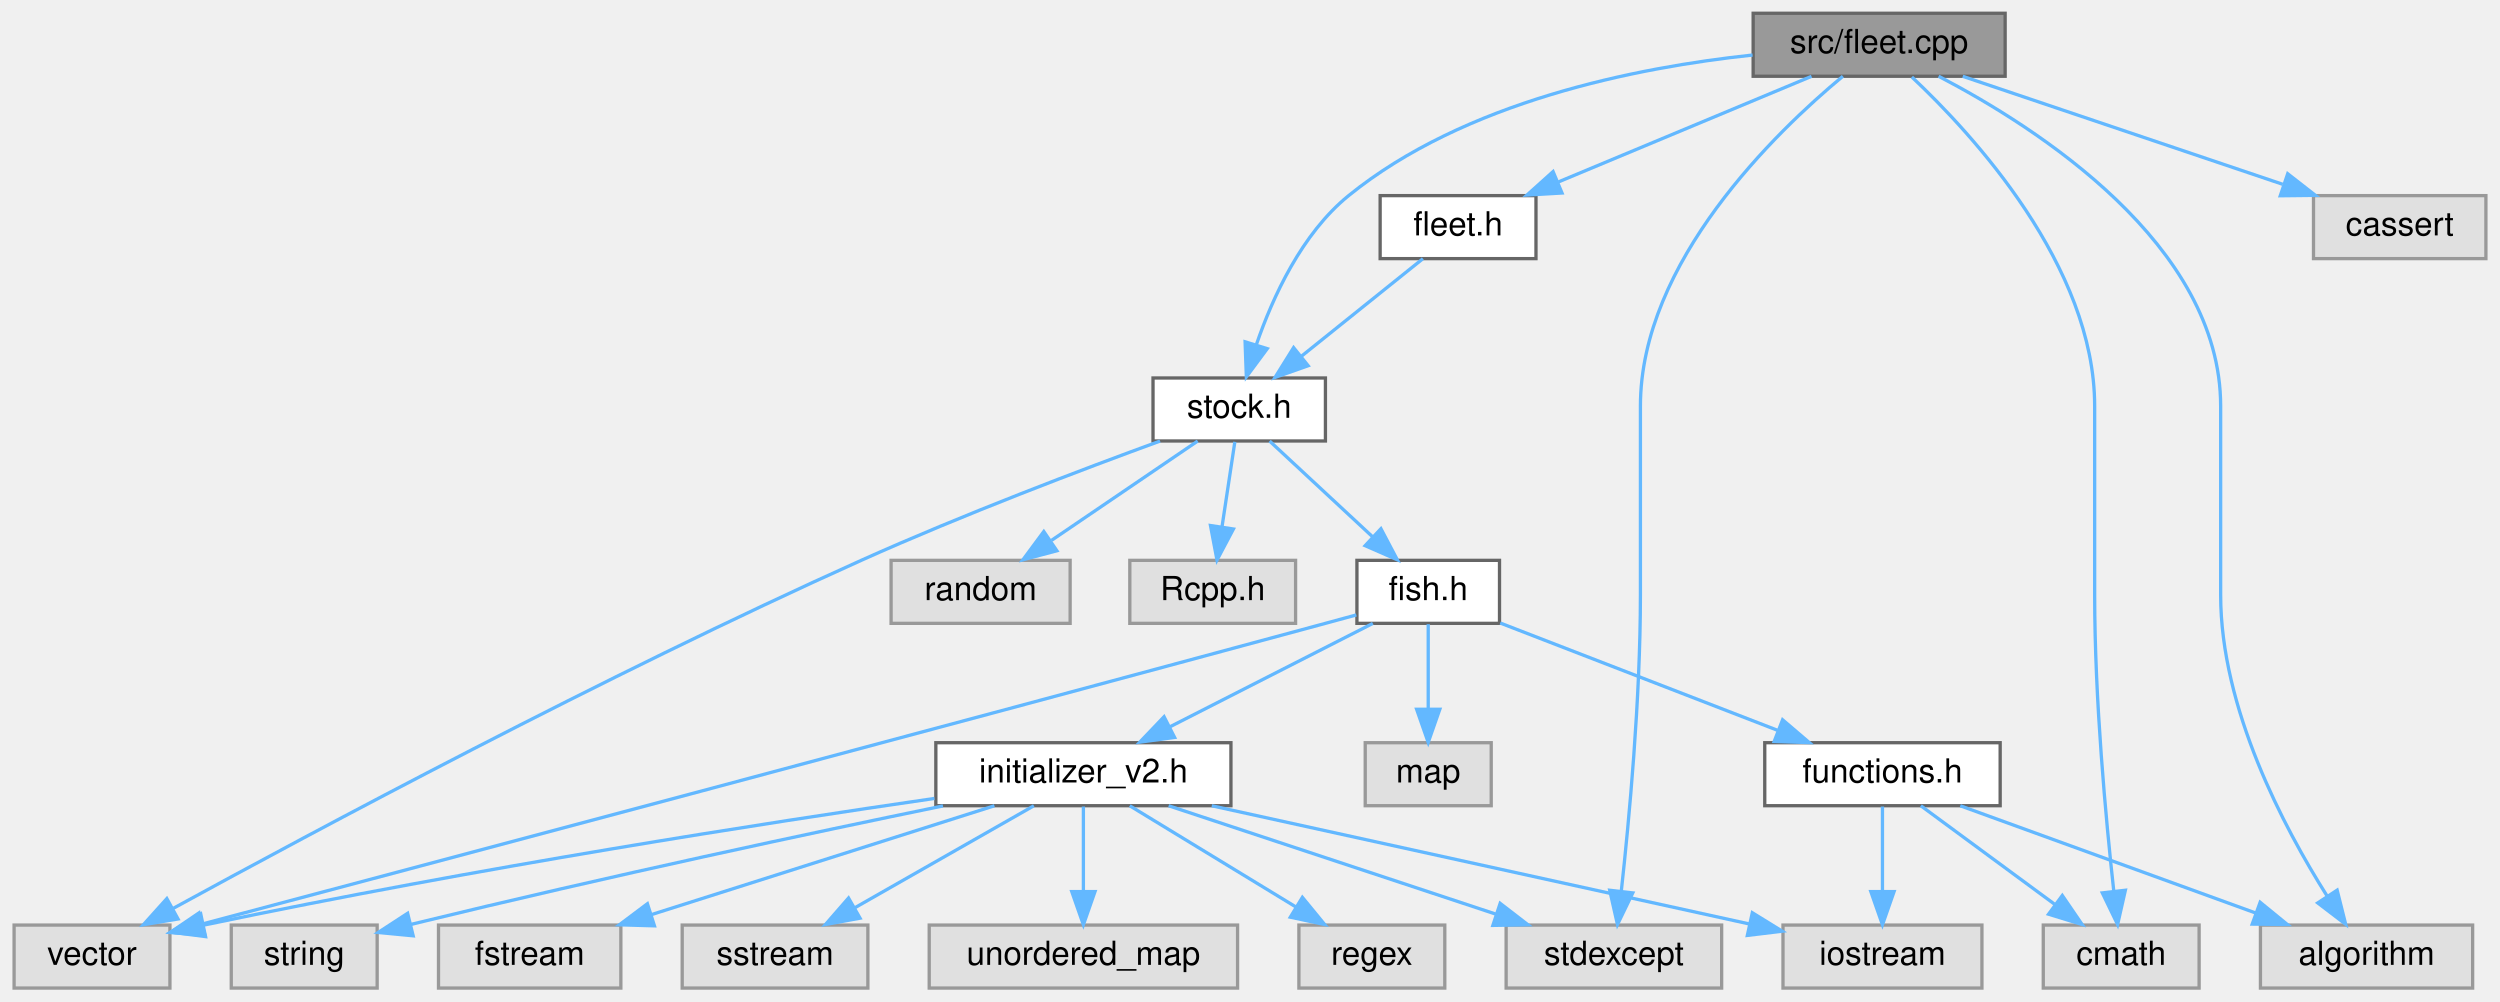
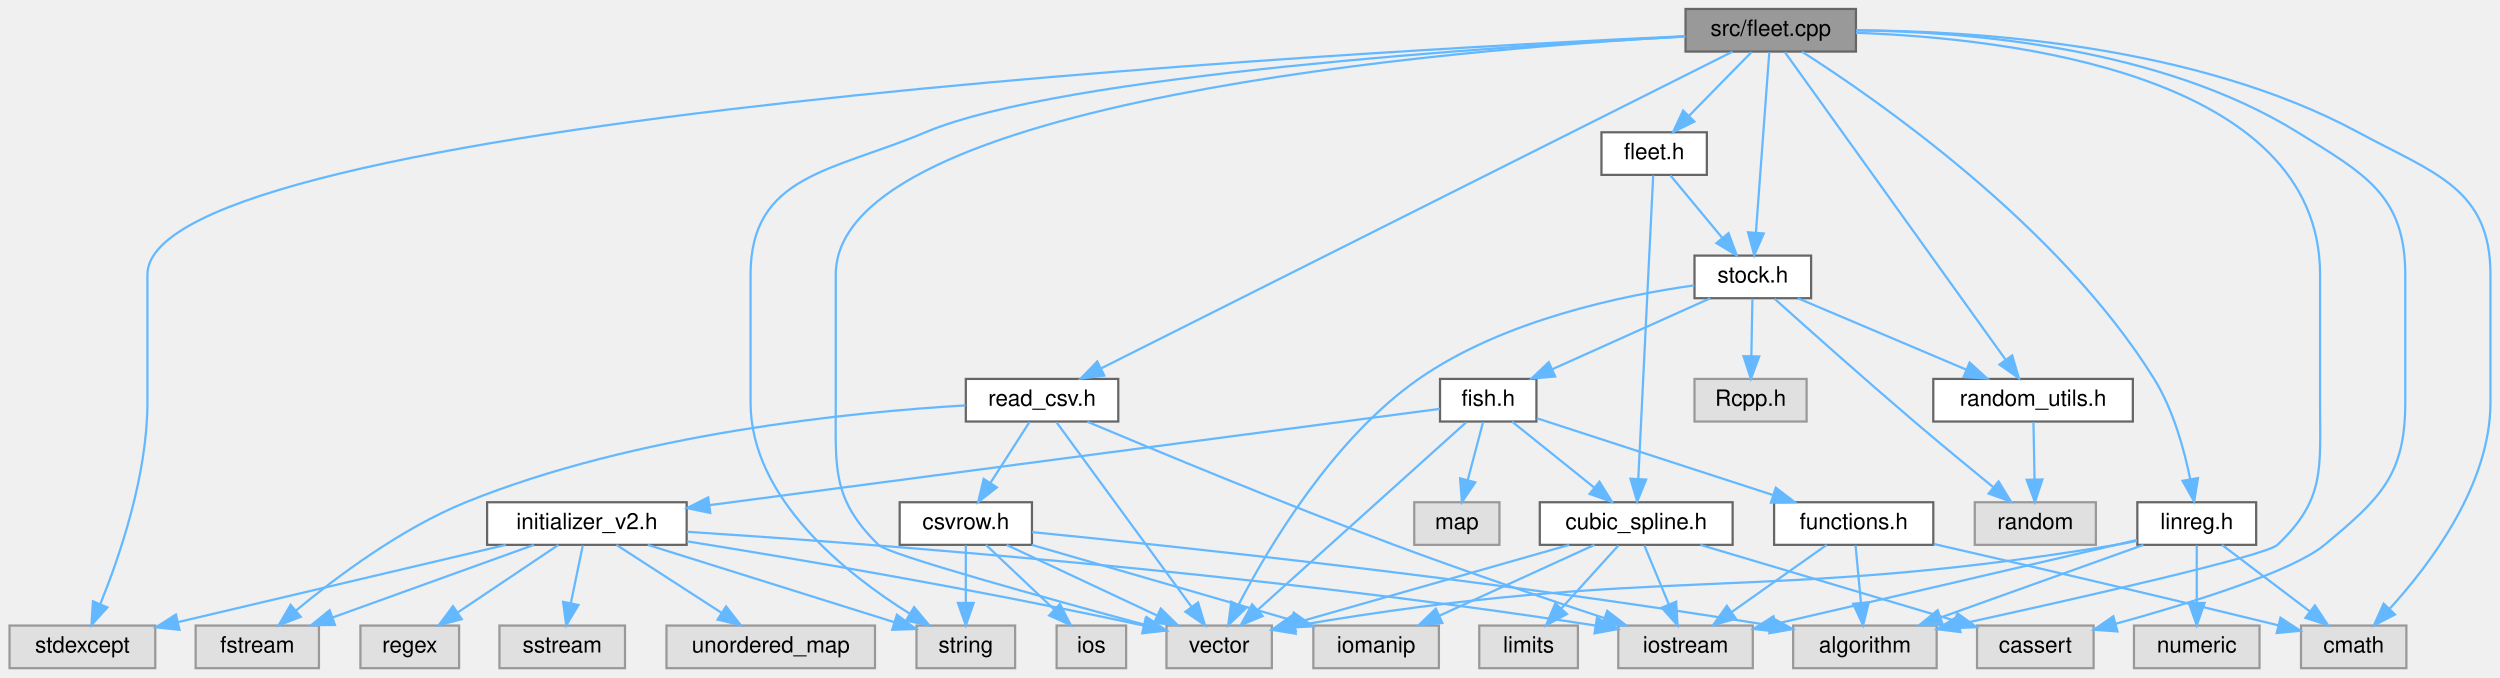
- <svg xmlns="http://www.w3.org/2000/svg" xmlns:xlink="http://www.w3.org/1999/xlink" width="754pt" height="302pt" viewBox="0.00 0.00 753.50 302.00">
+ <svg xmlns="http://www.w3.org/2000/svg" xmlns:xlink="http://www.w3.org/1999/xlink" width="1115pt" height="302pt" viewBox="0.00 0.00 1114.50 302.00">
  <g id="graph0" class="graph" transform="scale(1 1) rotate(0) translate(4 298)">
    <g id="Node000001" class="node">
      <g id="a_Node000001">
        <a xlink:title=" ">
-           <polygon fill="#999999" stroke="#666666" points="600.5,-294 524.5,-294 524.5,-275 600.5,-275 600.5,-294" />
-           <text text-anchor="middle" x="562.5" y="-282" font-family="Helvetica,sans-Serif" font-size="10.00">src/fleet.cpp</text>
+           <polygon fill="#999999" stroke="#666666" points="823.5,-294 747.5,-294 747.5,-275 823.5,-275 823.5,-294" />
+           <text text-anchor="middle" x="785.5" y="-282" font-family="Helvetica,sans-Serif" font-size="10.00">src/fleet.cpp</text>
        </a>
      </g>
    </g>
    <g id="Node000002" class="node">
      <g id="a_Node000002">
        <a xlink:href="fleet_8h.html" target="_top" xlink:title=" ">
-           <polygon fill="white" stroke="#666666" points="459,-239 412,-239 412,-220 459,-220 459,-239" />
-           <text text-anchor="middle" x="435.5" y="-227" font-family="Helvetica,sans-Serif" font-size="10.00">fleet.h</text>
+           <polygon fill="white" stroke="#666666" points="757,-239 710,-239 710,-220 757,-220 757,-239" />
+           <text text-anchor="middle" x="733.5" y="-227" font-family="Helvetica,sans-Serif" font-size="10.00">fleet.h</text>
        </a>
      </g>
    </g>
    <g id="edge1_Node000001_Node000002" class="edge">
      <g id="a_edge1_Node000001_Node000002">
        <a xlink:title=" ">
-           <path fill="none" stroke="#63b8ff" d="M542.1,-274.98C521.48,-266.38 489.39,-252.99 465.81,-243.15" />
-           <polygon fill="#63b8ff" stroke="#63b8ff" points="466.85,-239.79 456.28,-239.17 464.16,-246.25 466.85,-239.79" />
+           <path fill="none" stroke="#63b8ff" d="M776.91,-274.75C769.34,-267.03 758.12,-255.6 748.99,-246.28" />
+           <polygon fill="#63b8ff" stroke="#63b8ff" points="751.43,-243.78 741.93,-239.09 746.43,-248.68 751.43,-243.78" />
        </a>
      </g>
    </g>
    <g id="Node000003" class="node">
      <g id="a_Node000003">
        <a xlink:href="stock_8h.html" target="_top" xlink:title=" ">
-           <polygon fill="white" stroke="#666666" points="395.5,-184 343.5,-184 343.5,-165 395.5,-165 395.5,-184" />
-           <text text-anchor="middle" x="369.5" y="-172" font-family="Helvetica,sans-Serif" font-size="10.00">stock.h</text>
-         </a>
-       </g>
-     </g>
-     <g id="edge26_Node000001_Node000003" class="edge">
-       <g id="a_edge26_Node000001_Node000003">
-         <a xlink:title=" ">
-           <path fill="none" stroke="#63b8ff" d="M524.32,-281.4C489.21,-277.66 437.43,-267.33 402.5,-239 388.35,-227.53 379.58,-208.36 374.68,-194.09" />
-           <polygon fill="#63b8ff" stroke="#63b8ff" points="377.95,-192.84 371.65,-184.33 371.27,-194.91 377.95,-192.84" />
+           <polygon fill="white" stroke="#666666" points="803.5,-184 751.5,-184 751.5,-165 803.5,-165 803.5,-184" />
+           <text text-anchor="middle" x="777.5" y="-172" font-family="Helvetica,sans-Serif" font-size="10.00">stock.h</text>
+         </a>
+       </g>
+     </g>
+     <g id="edge47_Node000001_Node000003" class="edge">
+       <g id="a_edge47_Node000001_Node000003">
+         <a xlink:title=" ">
+           <path fill="none" stroke="#63b8ff" d="M784.85,-274.66C783.55,-257.17 780.63,-217.8 778.89,-194.27" />
+           <polygon fill="#63b8ff" stroke="#63b8ff" points="782.37,-193.87 778.14,-184.16 775.39,-194.39 782.37,-193.87" />
+         </a>
+       </g>
+     </g>
+     <g id="Node000004" class="node">
+       <g id="a_Node000004">
+         <a xlink:title=" ">
+           <polygon fill="#e0e0e0" stroke="#999999" points="563,-19 516,-19 516,0 563,0 563,-19" />
+           <text text-anchor="middle" x="539.5" y="-7" font-family="Helvetica,sans-Serif" font-size="10.00">vector</text>
+         </a>
+       </g>
+     </g>
+     <g id="edge36_Node000001_Node000004" class="edge">
+       <g id="a_edge36_Node000001_Node000004">
+         <a xlink:title=" ">
+           <path fill="none" stroke="#63b8ff" d="M747.39,-281.76C644.45,-276.02 368.5,-253.37 368.5,-175.5 368.5,-175.5 368.5,-175.5 368.5,-118.5 368.5,-89.04 366.61,-75.77 387.5,-55 391.81,-50.72 462.68,-31.12 506.11,-19.41" />
+           <polygon fill="#63b8ff" stroke="#63b8ff" points="507.23,-22.73 515.98,-16.75 505.41,-15.97 507.23,-22.73" />
        </a>
      </g>
    </g>
    <g id="Node000010" class="node">
      <g id="a_Node000010">
        <a xlink:title=" ">
-           <polygon fill="#e0e0e0" stroke="#999999" points="659,-19 612,-19 612,0 659,0 659,-19" />
-           <text text-anchor="middle" x="635.5" y="-7" font-family="Helvetica,sans-Serif" font-size="10.00">cmath</text>
-         </a>
-       </g>
-     </g>
-     <g id="edge22_Node000001_Node000010" class="edge">
-       <g id="a_edge22_Node000001_Node000010">
-         <a xlink:title=" ">
-           <path fill="none" stroke="#63b8ff" d="M572.37,-274.77C590.56,-257.67 627.5,-217.74 627.5,-175.5 627.5,-175.5 627.5,-175.5 627.5,-118.5 627.5,-87.1 630.9,-50.71 633.27,-29.2" />
-           <polygon fill="#63b8ff" stroke="#63b8ff" points="636.76,-29.5 634.42,-19.16 629.81,-28.7 636.76,-29.5" />
+           <polygon fill="#e0e0e0" stroke="#999999" points="1069,-19 1022,-19 1022,0 1069,0 1069,-19" />
+           <text text-anchor="middle" x="1045.5" y="-7" font-family="Helvetica,sans-Serif" font-size="10.00">cmath</text>
+         </a>
+       </g>
+     </g>
+     <g id="edge31_Node000001_Node000010" class="edge">
+       <g id="a_edge31_Node000001_Node000010">
+         <a xlink:title=" ">
+           <path fill="none" stroke="#63b8ff" d="M823.52,-284.49C876.8,-284.29 975.24,-278.02 1047.5,-239 1081.4,-220.69 1106.5,-214.02 1106.5,-175.5 1106.5,-175.5 1106.5,-175.5 1106.5,-118.5 1106.5,-81.95 1079.68,-46.38 1061.61,-26.57" />
+           <polygon fill="#63b8ff" stroke="#63b8ff" points="1063.92,-23.93 1054.5,-19.08 1058.85,-28.75 1063.92,-23.93" />
        </a>
      </g>
    </g>
    <g id="Node000011" class="node">
      <g id="a_Node000011">
        <a xlink:title=" ">
-           <polygon fill="#e0e0e0" stroke="#999999" points="741.5,-19 677.5,-19 677.5,0 741.5,0 741.5,-19" />
-           <text text-anchor="middle" x="709.5" y="-7" font-family="Helvetica,sans-Serif" font-size="10.00">algorithm</text>
-         </a>
-       </g>
-     </g>
-     <g id="edge23_Node000001_Node000011" class="edge">
-       <g id="a_edge23_Node000001_Node000011">
-         <a xlink:title=" ">
-           <path fill="none" stroke="#63b8ff" d="M580.44,-275C609.95,-259.62 665.5,-224.21 665.5,-175.5 665.5,-175.5 665.5,-175.5 665.5,-118.5 665.5,-84.42 684.53,-48.46 697.56,-27.83" />
-           <polygon fill="#63b8ff" stroke="#63b8ff" points="700.63,-29.53 703.2,-19.25 694.78,-25.68 700.63,-29.53" />
+           <polygon fill="#e0e0e0" stroke="#999999" points="859.5,-19 795.5,-19 795.5,0 859.5,0 859.5,-19" />
+           <text text-anchor="middle" x="827.5" y="-7" font-family="Helvetica,sans-Serif" font-size="10.00">algorithm</text>
+         </a>
+       </g>
+     </g>
+     <g id="edge32_Node000001_Node000011" class="edge">
+       <g id="a_edge32_Node000001_Node000011">
+         <a xlink:title=" ">
+           <path fill="none" stroke="#63b8ff" d="M823.51,-283.37C892.33,-280.92 1030.5,-264.87 1030.5,-175.5 1030.5,-175.5 1030.5,-175.5 1030.5,-118.5 1030.5,-89.04 1032.88,-75.27 1011.5,-55 1006.29,-50.06 922.37,-31.11 869.68,-19.59" />
+           <polygon fill="#63b8ff" stroke="#63b8ff" points="870.11,-16.1 859.59,-17.39 868.62,-22.94 870.11,-16.1" />
+         </a>
+       </g>
+     </g>
+     <g id="Node000015" class="node">
+       <g id="a_Node000015">
+         <a xlink:title=" ">
+           <polygon fill="#e0e0e0" stroke="#999999" points="448.5,-19 404.5,-19 404.5,0 448.5,0 448.5,-19" />
+           <text text-anchor="middle" x="426.5" y="-7" font-family="Helvetica,sans-Serif" font-size="10.00">string</text>
+         </a>
+       </g>
+     </g>
+     <g id="edge35_Node000001_Node000015" class="edge">
+       <g id="a_edge35_Node000001_Node000015">
+         <a xlink:title=" ">
+           <path fill="none" stroke="#63b8ff" d="M747.36,-281.7C664.18,-277.34 469.04,-264.62 408.5,-239 367.33,-221.58 330.5,-220.2 330.5,-175.5 330.5,-175.5 330.5,-175.5 330.5,-118.5 330.5,-75.72 373.1,-42.01 401.55,-24.27" />
+           <polygon fill="#63b8ff" stroke="#63b8ff" points="403.43,-27.22 410.21,-19.08 399.84,-21.21 403.43,-27.22" />
        </a>
      </g>
    </g>
    <g id="Node000018" class="node">
      <g id="a_Node000018">
        <a xlink:title=" ">
-           <polygon fill="#e0e0e0" stroke="#999999" points="515,-19 450,-19 450,0 515,0 515,-19" />
-           <text text-anchor="middle" x="482.5" y="-7" font-family="Helvetica,sans-Serif" font-size="10.00">stdexcept</text>
-         </a>
-       </g>
-     </g>
-     <g id="edge24_Node000001_Node000018" class="edge">
-       <g id="a_edge24_Node000001_Node000018">
-         <a xlink:title=" ">
-           <path fill="none" stroke="#63b8ff" d="M551.56,-275C531.42,-258.29 490.5,-218.99 490.5,-175.5 490.5,-175.5 490.5,-175.5 490.5,-118.5 490.5,-87.1 487.1,-50.71 484.73,-29.2" />
-           <polygon fill="#63b8ff" stroke="#63b8ff" points="488.19,-28.7 483.58,-19.16 481.24,-29.5 488.19,-28.7" />
+           <polygon fill="#e0e0e0" stroke="#999999" points="65,-19 0,-19 0,0 65,0 65,-19" />
+           <text text-anchor="middle" x="32.5" y="-7" font-family="Helvetica,sans-Serif" font-size="10.00">stdexcept</text>
+         </a>
+       </g>
+     </g>
+     <g id="edge33_Node000001_Node000018" class="edge">
+       <g id="a_edge33_Node000001_Node000018">
+         <a xlink:title=" ">
+           <path fill="none" stroke="#63b8ff" d="M747.34,-281.88C598.02,-275.02 61.5,-245.52 61.5,-175.5 61.5,-175.5 61.5,-175.5 61.5,-118.5 61.5,-85.95 49.06,-49.71 40.47,-28.57" />
+           <polygon fill="#63b8ff" stroke="#63b8ff" points="43.65,-27.09 36.53,-19.25 37.2,-29.82 43.65,-27.09" />
+         </a>
+       </g>
+     </g>
+     <g id="Node000021" class="node">
+       <g id="a_Node000021">
+         <a xlink:title=" ">
+           <polygon fill="#e0e0e0" stroke="#999999" points="929.5,-19 877.5,-19 877.5,0 929.5,0 929.5,-19" />
+           <text text-anchor="middle" x="903.5" y="-7" font-family="Helvetica,sans-Serif" font-size="10.00">cassert</text>
+         </a>
+       </g>
+     </g>
+     <g id="edge34_Node000001_Node000021" class="edge">
+       <g id="a_edge34_Node000001_Node000021">
+         <a xlink:title=" ">
+           <path fill="none" stroke="#63b8ff" d="M823.91,-284.45C873.1,-283.92 959.28,-276.98 1020.5,-239 1050.56,-220.35 1068.5,-210.88 1068.5,-175.5 1068.5,-175.5 1068.5,-175.5 1068.5,-118.5 1068.5,-86.06 1057.45,-75.74 1032.5,-55 1018.1,-43.02 972.26,-28.86 939.32,-19.79" />
+           <polygon fill="#63b8ff" stroke="#63b8ff" points="940.13,-16.38 929.57,-17.14 938.3,-23.14 940.13,-16.38" />
+         </a>
+       </g>
+     </g>
+     <g id="Node000024" class="node">
+       <g id="a_Node000024">
+         <a xlink:href="random__utils_8h.html" target="_top" xlink:title=" ">
+           <polygon fill="white" stroke="#666666" points="947,-129 858,-129 858,-110 947,-110 947,-129" />
+           <text text-anchor="middle" x="902.5" y="-117" font-family="Helvetica,sans-Serif" font-size="10.00">random_utils.h</text>
+         </a>
+       </g>
+     </g>
+     <g id="edge54_Node000001_Node000024" class="edge">
+       <g id="a_edge54_Node000001_Node000024">
+         <a xlink:title=" ">
+           <path fill="none" stroke="#63b8ff" d="M791.79,-274.74C810.44,-248.76 865.66,-171.83 890.34,-137.44" />
+           <polygon fill="#63b8ff" stroke="#63b8ff" points="893.19,-139.47 896.18,-129.31 887.5,-135.39 893.19,-139.47" />
+         </a>
+       </g>
+     </g>
+     <g id="Node000025" class="node">
+       <g id="a_Node000025">
+         <a xlink:href="read__csv_8h.html" target="_top" xlink:title=" ">
+           <polygon fill="white" stroke="#666666" points="494.5,-129 426.5,-129 426.5,-110 494.5,-110 494.5,-129" />
+           <text text-anchor="middle" x="460.5" y="-117" font-family="Helvetica,sans-Serif" font-size="10.00">read_csv.h</text>
+         </a>
+       </g>
+     </g>
+     <g id="edge37_Node000001_Node000025" class="edge">
+       <g id="a_edge37_Node000001_Node000025">
+         <a xlink:title=" ">
+           <path fill="none" stroke="#63b8ff" d="M768.48,-274.97C715.19,-248.24 551.22,-166 486.84,-133.71" />
+           <polygon fill="#63b8ff" stroke="#63b8ff" points="488.25,-130.5 477.74,-129.15 485.11,-136.76 488.25,-130.5" />
+         </a>
+       </g>
+     </g>
+     <g id="Node000028" class="node">
+       <g id="a_Node000028">
+         <a xlink:href="linreg_8h.html" target="_top" xlink:title=" ">
+           <polygon fill="white" stroke="#666666" points="1002,-74 949,-74 949,-55 1002,-55 1002,-74" />
+           <text text-anchor="middle" x="975.5" y="-62" font-family="Helvetica,sans-Serif" font-size="10.00">linreg.h</text>
+         </a>
+       </g>
+     </g>
+     <g id="edge48_Node000001_Node000028" class="edge">
+       <g id="a_edge48_Node000001_Node000028">
+         <a xlink:title=" ">
+           <path fill="none" stroke="#63b8ff" d="M799.43,-274.94C832.05,-254.16 913.87,-197.66 956.5,-129 965.04,-115.25 969.93,-97.45 972.6,-84.19" />
+           <polygon fill="#63b8ff" stroke="#63b8ff" points="976.05,-84.77 974.36,-74.31 969.16,-83.55 976.05,-84.77" />
+         </a>
+       </g>
+     </g>
+     <g id="edge2_Node000002_Node000003" class="edge">
+       <g id="a_edge2_Node000002_Node000003">
+         <a xlink:title=" ">
+           <path fill="none" stroke="#63b8ff" d="M740.77,-219.75C747.04,-212.18 756.29,-201.05 763.93,-191.84" />
+           <polygon fill="#63b8ff" stroke="#63b8ff" points="766.67,-194.02 770.37,-184.09 761.29,-189.55 766.67,-194.02" />
        </a>
      </g>
    </g>
    <g id="Node000020" class="node">
      <g id="a_Node000020">
-         <a xlink:title=" ">
-           <polygon fill="#e0e0e0" stroke="#999999" points="745.5,-239 693.5,-239 693.5,-220 745.5,-220 745.5,-239" />
-           <text text-anchor="middle" x="719.5" y="-227" font-family="Helvetica,sans-Serif" font-size="10.00">cassert</text>
-         </a>
-       </g>
-     </g>
-     <g id="edge25_Node000001_Node000020" class="edge">
-       <g id="a_edge25_Node000001_Node000020">
-         <a xlink:title=" ">
-           <path fill="none" stroke="#63b8ff" d="M587.72,-274.98C613.86,-266.16 654.9,-252.31 684.23,-242.41" />
-           <polygon fill="#63b8ff" stroke="#63b8ff" points="685.72,-245.6 694.08,-239.08 683.48,-238.96 685.72,-245.6" />
-         </a>
-       </g>
-     </g>
-     <g id="edge2_Node000002_Node000003" class="edge">
-       <g id="a_edge2_Node000002_Node000003">
-         <a xlink:title=" ">
-           <path fill="none" stroke="#63b8ff" d="M424.9,-219.98C415.04,-212.07 400.15,-200.11 388.28,-190.58" />
-           <polygon fill="#63b8ff" stroke="#63b8ff" points="390.29,-187.7 380.3,-184.17 385.9,-193.16 390.29,-187.7" />
-         </a>
-       </g>
-     </g>
-     <g id="Node000004" class="node">
-       <g id="a_Node000004">
-         <a xlink:title=" ">
-           <polygon fill="#e0e0e0" stroke="#999999" points="47,-19 0,-19 0,0 47,0 47,-19" />
-           <text text-anchor="middle" x="23.5" y="-7" font-family="Helvetica,sans-Serif" font-size="10.00">vector</text>
+         <a xlink:href="cubic__spline_8h.html" target="_top" xlink:title=" ">
+           <polygon fill="white" stroke="#666666" points="768.5,-74 682.5,-74 682.5,-55 768.5,-55 768.5,-74" />
+           <text text-anchor="middle" x="725.5" y="-62" font-family="Helvetica,sans-Serif" font-size="10.00">cubic_spline.h</text>
+         </a>
+       </g>
+     </g>
+     <g id="edge30_Node000002_Node000020" class="edge">
+       <g id="a_edge30_Node000002_Node000020">
+         <a xlink:title=" ">
+           <path fill="none" stroke="#63b8ff" d="M733.07,-219.74C731.82,-194.31 728.18,-120.08 726.44,-84.69" />
+           <polygon fill="#63b8ff" stroke="#63b8ff" points="729.92,-84.12 725.93,-74.31 722.93,-84.47 729.92,-84.12" />
        </a>
      </g>
    </g>
    <g id="edge3_Node000003_Node000004" class="edge">
      <g id="a_edge3_Node000003_Node000004">
        <a xlink:title=" ">
-           <path fill="none" stroke="#63b8ff" d="M345.63,-164.98C322.37,-156.48 286.12,-142.76 255.5,-129 178.18,-94.27 89.74,-46.88 47.89,-23.98" />
-           <polygon fill="#63b8ff" stroke="#63b8ff" points="49.44,-20.84 38.99,-19.1 46.07,-26.98 49.44,-20.84" />
+           <path fill="none" stroke="#63b8ff" d="M751.38,-170.73C719.82,-166.31 666.27,-155.31 628.5,-129 590.29,-102.39 561.63,-54.18 548.11,-28.21" />
+           <polygon fill="#63b8ff" stroke="#63b8ff" points="551.16,-26.5 543.54,-19.15 544.91,-29.65 551.16,-26.5" />
        </a>
      </g>
    </g>
    <g id="Node000005" class="node">
      <g id="a_Node000005">
        <a xlink:title=" ">
-           <polygon fill="#e0e0e0" stroke="#999999" points="318.5,-129 264.5,-129 264.5,-110 318.5,-110 318.5,-129" />
-           <text text-anchor="middle" x="291.5" y="-117" font-family="Helvetica,sans-Serif" font-size="10.00">random</text>
+           <polygon fill="#e0e0e0" stroke="#999999" points="930.5,-74 876.5,-74 876.5,-55 930.5,-55 930.5,-74" />
+           <text text-anchor="middle" x="903.5" y="-62" font-family="Helvetica,sans-Serif" font-size="10.00">random</text>
        </a>
      </g>
    </g>
    <g id="edge4_Node000003_Node000005" class="edge">
      <g id="a_edge4_Node000003_Node000005">
        <a xlink:title=" ">
-           <path fill="none" stroke="#63b8ff" d="M356.97,-164.98C345.1,-156.92 327.04,-144.65 312.89,-135.03" />
-           <polygon fill="#63b8ff" stroke="#63b8ff" points="314.5,-131.9 304.26,-129.17 310.56,-137.69 314.5,-131.9" />
+           <path fill="none" stroke="#63b8ff" d="M787.19,-164.77C800.93,-152.43 826.92,-129.25 849.5,-110 861.06,-100.15 874.2,-89.31 884.63,-80.79" />
+           <polygon fill="#63b8ff" stroke="#63b8ff" points="887.11,-83.29 892.65,-74.26 882.69,-77.86 887.11,-83.29" />
        </a>
      </g>
    </g>
    <g id="Node000006" class="node">
      <g id="a_Node000006">
        <a xlink:title=" ">
-           <polygon fill="#e0e0e0" stroke="#999999" points="386.5,-129 336.5,-129 336.5,-110 386.5,-110 386.5,-129" />
-           <text text-anchor="middle" x="361.5" y="-117" font-family="Helvetica,sans-Serif" font-size="10.00">Rcpp.h</text>
+           <polygon fill="#e0e0e0" stroke="#999999" points="801.5,-129 751.5,-129 751.5,-110 801.5,-110 801.5,-129" />
+           <text text-anchor="middle" x="776.5" y="-117" font-family="Helvetica,sans-Serif" font-size="10.00">Rcpp.h</text>
        </a>
      </g>
    </g>
    <g id="edge5_Node000003_Node000006" class="edge">
      <g id="a_edge5_Node000003_Node000006">
        <a xlink:title=" ">
-           <path fill="none" stroke="#63b8ff" d="M368.18,-164.75C367.13,-157.8 365.63,-147.85 364.31,-139.13" />
-           <polygon fill="#63b8ff" stroke="#63b8ff" points="367.75,-138.45 362.8,-129.09 360.83,-139.5 367.75,-138.45" />
+           <path fill="none" stroke="#63b8ff" d="M777.33,-164.75C777.2,-157.8 777.02,-147.85 776.85,-139.13" />
+           <polygon fill="#63b8ff" stroke="#63b8ff" points="780.35,-139.02 776.66,-129.09 773.35,-139.15 780.35,-139.02" />
        </a>
      </g>
    </g>
    <g id="Node000007" class="node">
      <g id="a_Node000007">
        <a xlink:href="fish_8h.html" target="_top" xlink:title=" ">
-           <polygon fill="white" stroke="#666666" points="448,-129 405,-129 405,-110 448,-110 448,-129" />
-           <text text-anchor="middle" x="426.5" y="-117" font-family="Helvetica,sans-Serif" font-size="10.00">fish.h</text>
+           <polygon fill="white" stroke="#666666" points="681,-129 638,-129 638,-110 681,-110 681,-129" />
+           <text text-anchor="middle" x="659.5" y="-117" font-family="Helvetica,sans-Serif" font-size="10.00">fish.h</text>
        </a>
      </g>
    </g>
    <g id="edge6_Node000003_Node000007" class="edge">
      <g id="a_edge6_Node000003_Node000007">
        <a xlink:title=" ">
-           <path fill="none" stroke="#63b8ff" d="M378.66,-164.98C387,-157.23 399.53,-145.58 409.68,-136.14" />
-           <polygon fill="#63b8ff" stroke="#63b8ff" points="412.24,-138.54 417.18,-129.17 407.47,-133.42 412.24,-138.54" />
+           <path fill="none" stroke="#63b8ff" d="M758.54,-164.98C739.47,-156.42 709.84,-143.11 687.95,-133.28" />
+           <polygon fill="#63b8ff" stroke="#63b8ff" points="689.36,-130.07 678.8,-129.17 686.49,-136.46 689.36,-130.07" />
+         </a>
+       </g>
+     </g>
+     <g id="edge28_Node000003_Node000024" class="edge">
+       <g id="a_edge28_Node000003_Node000024">
+         <a xlink:title=" ">
+           <path fill="none" stroke="#63b8ff" d="M797.58,-164.98C817.87,-156.38 849.46,-142.99 872.67,-133.15" />
+           <polygon fill="#63b8ff" stroke="#63b8ff" points="874.21,-136.3 882.05,-129.17 871.48,-129.85 874.21,-136.3" />
        </a>
      </g>
    </g>
    <g id="edge7_Node000007_Node000004" class="edge">
      <g id="a_edge7_Node000007_Node000004">
        <a xlink:title=" ">
-           <path fill="none" stroke="#63b8ff" d="M404.82,-112.54C401.7,-111.68 398.52,-110.82 395.5,-110 270.55,-76.16 121.78,-36.58 56.72,-19.31" />
-           <polygon fill="#63b8ff" stroke="#63b8ff" points="57.58,-15.92 47.02,-16.74 55.78,-22.68 57.58,-15.92" />
+           <path fill="none" stroke="#63b8ff" d="M649.68,-109.66C629.27,-91.3 582.07,-48.81 556.57,-25.87" />
+           <polygon fill="#63b8ff" stroke="#63b8ff" points="558.89,-23.25 549.12,-19.16 554.21,-28.45 558.89,-23.25" />
        </a>
      </g>
    </g>
    <g id="Node000008" class="node">
      <g id="a_Node000008">
        <a xlink:title=" ">
-           <polygon fill="#e0e0e0" stroke="#999999" points="445.5,-74 407.5,-74 407.5,-55 445.5,-55 445.5,-74" />
-           <text text-anchor="middle" x="426.5" y="-62" font-family="Helvetica,sans-Serif" font-size="10.00">map</text>
+           <polygon fill="#e0e0e0" stroke="#999999" points="664.5,-74 626.5,-74 626.5,-55 664.5,-55 664.5,-74" />
+           <text text-anchor="middle" x="645.5" y="-62" font-family="Helvetica,sans-Serif" font-size="10.00">map</text>
        </a>
      </g>
    </g>
    <g id="edge8_Node000007_Node000008" class="edge">
      <g id="a_edge8_Node000007_Node000008">
        <a xlink:title=" ">
-           <path fill="none" stroke="#63b8ff" d="M426.5,-109.75C426.5,-102.8 426.5,-92.85 426.5,-84.13" />
-           <polygon fill="#63b8ff" stroke="#63b8ff" points="430,-84.09 426.5,-74.09 423,-84.09 430,-84.09" />
+           <path fill="none" stroke="#63b8ff" d="M657.19,-109.75C655.33,-102.72 652.66,-92.62 650.35,-83.84" />
+           <polygon fill="#63b8ff" stroke="#63b8ff" points="653.71,-82.86 647.77,-74.09 646.94,-84.65 653.71,-82.86" />
        </a>
      </g>
    </g>
    <g id="Node000009" class="node">
      <g id="a_Node000009">
        <a xlink:href="functions_8h.html" target="_top" xlink:title=" ">
-           <polygon fill="white" stroke="#666666" points="599,-74 528,-74 528,-55 599,-55 599,-74" />
-           <text text-anchor="middle" x="563.5" y="-62" font-family="Helvetica,sans-Serif" font-size="10.00">functions.h</text>
+           <polygon fill="white" stroke="#666666" points="858,-74 787,-74 787,-55 858,-55 858,-74" />
+           <text text-anchor="middle" x="822.5" y="-62" font-family="Helvetica,sans-Serif" font-size="10.00">functions.h</text>
        </a>
      </g>
    </g>
    <g id="edge9_Node000007_Node000009" class="edge">
      <g id="a_edge9_Node000007_Node000009">
        <a xlink:title=" ">
-           <path fill="none" stroke="#63b8ff" d="M448.21,-110.1C470.72,-101.39 506.15,-87.69 531.8,-77.76" />
-           <polygon fill="#63b8ff" stroke="#63b8ff" points="533.38,-80.91 541.44,-74.03 530.85,-74.38 533.38,-80.91" />
+           <path fill="none" stroke="#63b8ff" d="M681.15,-111.46C708.06,-102.71 754.4,-87.64 786.65,-77.16" />
+           <polygon fill="#63b8ff" stroke="#63b8ff" points="787.75,-80.48 796.17,-74.06 785.58,-73.82 787.75,-80.48" />
        </a>
      </g>
    </g>
    <g id="Node000013" class="node">
      <g id="a_Node000013">
        <a xlink:href="initializer__v2_8h.html" target="_top" xlink:title=" ">
-           <polygon fill="white" stroke="#666666" points="367,-74 278,-74 278,-55 367,-55 367,-74" />
-           <text text-anchor="middle" x="322.5" y="-62" font-family="Helvetica,sans-Serif" font-size="10.00">initializer_v2.h</text>
+           <polygon fill="white" stroke="#666666" points="302,-74 213,-74 213,-55 302,-55 302,-74" />
+           <text text-anchor="middle" x="257.5" y="-62" font-family="Helvetica,sans-Serif" font-size="10.00">initializer_v2.h</text>
        </a>
      </g>
    </g>
    <g id="edge13_Node000007_Node000013" class="edge">
      <g id="a_edge13_Node000007_Node000013">
        <a xlink:title=" ">
-           <path fill="none" stroke="#63b8ff" d="M409.79,-109.98C393.29,-101.57 367.8,-88.59 348.62,-78.81" />
-           <polygon fill="#63b8ff" stroke="#63b8ff" points="350.01,-75.59 339.51,-74.17 346.83,-81.83 350.01,-75.59" />
+           <path fill="none" stroke="#63b8ff" d="M637.89,-115.65C576.88,-107.61 401.96,-84.55 312.15,-72.71" />
+           <polygon fill="#63b8ff" stroke="#63b8ff" points="312.53,-69.23 302.16,-71.39 311.62,-76.17 312.53,-69.23" />
+         </a>
+       </g>
+     </g>
+     <g id="edge22_Node000007_Node000020" class="edge">
+       <g id="a_edge22_Node000007_Node000020">
+         <a xlink:title=" ">
+           <path fill="none" stroke="#63b8ff" d="M670.1,-109.98C679.96,-102.07 694.85,-90.11 706.72,-80.58" />
+           <polygon fill="#63b8ff" stroke="#63b8ff" points="709.1,-83.16 714.7,-74.17 704.71,-77.7 709.1,-83.16" />
        </a>
      </g>
    </g>
    <g id="edge10_Node000009_Node000010" class="edge">
      <g id="a_edge10_Node000009_Node000010">
        <a xlink:title=" ">
-           <path fill="none" stroke="#63b8ff" d="M575.07,-54.98C585.92,-47 602.38,-34.88 615.38,-25.31" />
-           <polygon fill="#63b8ff" stroke="#63b8ff" points="617.74,-27.92 623.72,-19.17 613.59,-22.28 617.74,-27.92" />
+           <path fill="none" stroke="#63b8ff" d="M858.27,-55.37C894.49,-47.08 952.36,-33.69 1011.79,-19.13" />
+           <polygon fill="#63b8ff" stroke="#63b8ff" points="1012.85,-22.48 1021.72,-16.69 1011.18,-15.68 1012.85,-22.48" />
        </a>
      </g>
    </g>
    <g id="edge11_Node000009_Node000011" class="edge">
      <g id="a_edge11_Node000009_Node000011">
        <a xlink:title=" ">
-           <path fill="none" stroke="#63b8ff" d="M586.96,-54.98C611.08,-46.23 648.87,-32.51 676.1,-22.62" />
-           <polygon fill="#63b8ff" stroke="#63b8ff" points="677.41,-25.87 685.62,-19.17 675.02,-19.29 677.41,-25.87" />
+           <path fill="none" stroke="#63b8ff" d="M823.33,-54.75C823.98,-47.8 824.92,-37.85 825.74,-29.13" />
+           <polygon fill="#63b8ff" stroke="#63b8ff" points="829.23,-29.37 826.69,-19.09 822.27,-28.72 829.23,-29.37" />
        </a>
      </g>
    </g>
    <g id="Node000012" class="node">
      <g id="a_Node000012">
        <a xlink:title=" ">
-           <polygon fill="#e0e0e0" stroke="#999999" points="593.5,-19 533.5,-19 533.5,0 593.5,0 593.5,-19" />
-           <text text-anchor="middle" x="563.5" y="-7" font-family="Helvetica,sans-Serif" font-size="10.00">iostream</text>
+           <polygon fill="#e0e0e0" stroke="#999999" points="777.5,-19 717.5,-19 717.5,0 777.5,0 777.5,-19" />
+           <text text-anchor="middle" x="747.5" y="-7" font-family="Helvetica,sans-Serif" font-size="10.00">iostream</text>
        </a>
      </g>
    </g>
    <g id="edge12_Node000009_Node000012" class="edge">
      <g id="a_edge12_Node000009_Node000012">
        <a xlink:title=" ">
-           <path fill="none" stroke="#63b8ff" d="M563.5,-54.75C563.5,-47.8 563.5,-37.85 563.5,-29.13" />
-           <polygon fill="#63b8ff" stroke="#63b8ff" points="567,-29.09 563.5,-19.09 560,-29.09 567,-29.09" />
+           <path fill="none" stroke="#63b8ff" d="M810.45,-54.98C799.04,-46.92 781.67,-34.65 768.07,-25.03" />
+           <polygon fill="#63b8ff" stroke="#63b8ff" points="769.96,-22.08 759.77,-19.17 765.92,-27.8 769.96,-22.08" />
        </a>
      </g>
    </g>
    <g id="edge18_Node000013_Node000004" class="edge">
      <g id="a_edge18_Node000013_Node000004">
        <a xlink:title=" ">
-           <path fill="none" stroke="#63b8ff" d="M277.57,-57.19C226.52,-49.76 140.54,-36.43 57.13,-18.97" />
-           <polygon fill="#63b8ff" stroke="#63b8ff" points="57.74,-15.52 47.24,-16.87 56.29,-22.37 57.74,-15.52" />
+           <path fill="none" stroke="#63b8ff" d="M302.23,-56.55C350.17,-48.86 428.71,-35.61 505.87,-18.99" />
+           <polygon fill="#63b8ff" stroke="#63b8ff" points="506.73,-22.39 515.76,-16.84 505.24,-15.55 506.73,-22.39" />
        </a>
      </g>
    </g>
    <g id="edge14_Node000013_Node000012" class="edge">
      <g id="a_edge14_Node000013_Node000012">
        <a xlink:title=" ">
-           <path fill="none" stroke="#63b8ff" d="M361.22,-54.98C405.66,-45.21 478.19,-29.26 523.26,-19.35" />
-           <polygon fill="#63b8ff" stroke="#63b8ff" points="524.25,-22.72 533.27,-17.15 522.75,-15.88 524.25,-22.72" />
+           <path fill="none" stroke="#63b8ff" d="M302.21,-60.82C381.72,-55.67 553.07,-42.89 707.21,-19.03" />
+           <polygon fill="#63b8ff" stroke="#63b8ff" points="707.99,-22.44 717.33,-17.44 706.91,-15.53 707.99,-22.44" />
        </a>
      </g>
    </g>
    <g id="Node000014" class="node">
      <g id="a_Node000014">
        <a xlink:title=" ">
-           <polygon fill="#e0e0e0" stroke="#999999" points="431.5,-19 387.5,-19 387.5,0 431.5,0 431.5,-19" />
-           <text text-anchor="middle" x="409.5" y="-7" font-family="Helvetica,sans-Serif" font-size="10.00">regex</text>
+           <polygon fill="#e0e0e0" stroke="#999999" points="200.5,-19 156.5,-19 156.5,0 200.5,0 200.5,-19" />
+           <text text-anchor="middle" x="178.5" y="-7" font-family="Helvetica,sans-Serif" font-size="10.00">regex</text>
        </a>
      </g>
    </g>
    <g id="edge15_Node000013_Node000014" class="edge">
      <g id="a_edge15_Node000013_Node000014">
        <a xlink:title=" ">
-           <path fill="none" stroke="#63b8ff" d="M336.48,-54.98C349.97,-46.77 370.63,-34.18 386.54,-24.49" />
-           <polygon fill="#63b8ff" stroke="#63b8ff" points="388.55,-27.36 395.27,-19.17 384.91,-21.38 388.55,-27.36" />
-         </a>
-       </g>
-     </g>
-     <g id="Node000015" class="node">
-       <g id="a_Node000015">
-         <a xlink:title=" ">
-           <polygon fill="#e0e0e0" stroke="#999999" points="109.5,-19 65.5,-19 65.5,0 109.5,0 109.5,-19" />
-           <text text-anchor="middle" x="87.5" y="-7" font-family="Helvetica,sans-Serif" font-size="10.00">string</text>
+           <path fill="none" stroke="#63b8ff" d="M244.81,-54.98C232.67,-46.84 214.14,-34.41 199.75,-24.76" />
+           <polygon fill="#63b8ff" stroke="#63b8ff" points="201.68,-21.84 191.42,-19.17 197.78,-27.65 201.68,-21.84" />
        </a>
      </g>
    </g>
    <g id="edge16_Node000013_Node000015" class="edge">
      <g id="a_edge16_Node000013_Node000015">
        <a xlink:title=" ">
-           <path fill="none" stroke="#63b8ff" d="M280.15,-54.94C240.89,-46.86 180.62,-34.06 119.61,-19.18" />
-           <polygon fill="#63b8ff" stroke="#63b8ff" points="120.36,-15.76 109.81,-16.77 118.69,-22.55 120.36,-15.76" />
+           <path fill="none" stroke="#63b8ff" d="M284.65,-54.98C314.63,-45.58 362.83,-30.47 394.58,-20.51" />
+           <polygon fill="#63b8ff" stroke="#63b8ff" points="395.78,-23.8 404.27,-17.47 393.68,-17.12 395.78,-23.8" />
        </a>
      </g>
    </g>
    <g id="Node000016" class="node">
      <g id="a_Node000016">
        <a xlink:title=" ">
-           <polygon fill="#e0e0e0" stroke="#999999" points="183,-19 128,-19 128,0 183,0 183,-19" />
-           <text text-anchor="middle" x="155.5" y="-7" font-family="Helvetica,sans-Serif" font-size="10.00">fstream</text>
+           <polygon fill="#e0e0e0" stroke="#999999" points="138,-19 83,-19 83,0 138,0 138,-19" />
+           <text text-anchor="middle" x="110.5" y="-7" font-family="Helvetica,sans-Serif" font-size="10.00">fstream</text>
        </a>
      </g>
    </g>
    <g id="edge17_Node000013_Node000016" class="edge">
      <g id="a_edge17_Node000013_Node000016">
        <a xlink:title=" ">
-           <path fill="none" stroke="#63b8ff" d="M295.67,-54.98C267.63,-46.09 223.45,-32.07 192.2,-22.15" />
-           <polygon fill="#63b8ff" stroke="#63b8ff" points="193.13,-18.77 182.54,-19.08 191.01,-25.44 193.13,-18.77" />
+           <path fill="none" stroke="#63b8ff" d="M233.88,-54.98C209.6,-46.23 171.55,-32.51 144.13,-22.62" />
+           <polygon fill="#63b8ff" stroke="#63b8ff" points="145.14,-19.27 134.55,-19.17 142.77,-25.85 145.14,-19.27" />
        </a>
      </g>
    </g>
    <g id="Node000017" class="node">
      <g id="a_Node000017">
        <a xlink:title=" ">
-           <polygon fill="#e0e0e0" stroke="#999999" points="257.5,-19 201.5,-19 201.5,0 257.5,0 257.5,-19" />
-           <text text-anchor="middle" x="229.5" y="-7" font-family="Helvetica,sans-Serif" font-size="10.00">sstream</text>
+           <polygon fill="#e0e0e0" stroke="#999999" points="274.5,-19 218.5,-19 218.5,0 274.5,0 274.5,-19" />
+           <text text-anchor="middle" x="246.5" y="-7" font-family="Helvetica,sans-Serif" font-size="10.00">sstream</text>
        </a>
      </g>
    </g>
    <g id="edge19_Node000013_Node000017" class="edge">
      <g id="a_edge19_Node000013_Node000017">
        <a xlink:title=" ">
-           <path fill="none" stroke="#63b8ff" d="M307.56,-54.98C293,-46.69 270.63,-33.94 253.57,-24.22" />
-           <polygon fill="#63b8ff" stroke="#63b8ff" points="255.14,-21.08 244.71,-19.17 251.67,-27.16 255.14,-21.08" />
+           <path fill="none" stroke="#63b8ff" d="M255.68,-54.75C254.24,-47.8 252.18,-37.85 250.37,-29.13" />
+           <polygon fill="#63b8ff" stroke="#63b8ff" points="253.74,-28.17 248.28,-19.09 246.89,-29.59 253.74,-28.17" />
        </a>
      </g>
    </g>
    <g id="edge20_Node000013_Node000018" class="edge">
      <g id="a_edge20_Node000013_Node000018">
        <a xlink:title=" ">
-           <path fill="none" stroke="#63b8ff" d="M348.21,-54.98C374.95,-46.13 417.03,-32.19 446.95,-22.28" />
-           <polygon fill="#63b8ff" stroke="#63b8ff" points="448.2,-25.55 456.59,-19.08 446,-18.9 448.2,-25.55" />
+           <path fill="none" stroke="#63b8ff" d="M221.35,-54.98C181.53,-45.6 117.54,-30.53 75.26,-20.57" />
+           <polygon fill="#63b8ff" stroke="#63b8ff" points="75.8,-17.1 65.27,-18.22 74.2,-23.92 75.8,-17.1" />
        </a>
      </g>
    </g>
    <g id="Node000019" class="node">
      <g id="a_Node000019">
        <a xlink:title=" ">
-           <polygon fill="#e0e0e0" stroke="#999999" points="369,-19 276,-19 276,0 369,0 369,-19" />
-           <text text-anchor="middle" x="322.5" y="-7" font-family="Helvetica,sans-Serif" font-size="10.00">unordered_map</text>
+           <polygon fill="#e0e0e0" stroke="#999999" points="386,-19 293,-19 293,0 386,0 386,-19" />
+           <text text-anchor="middle" x="339.5" y="-7" font-family="Helvetica,sans-Serif" font-size="10.00">unordered_map</text>
        </a>
      </g>
    </g>
    <g id="edge21_Node000013_Node000019" class="edge">
      <g id="a_edge21_Node000013_Node000019">
        <a xlink:title=" ">
-           <path fill="none" stroke="#63b8ff" d="M322.5,-54.75C322.5,-47.8 322.5,-37.85 322.5,-29.13" />
-           <polygon fill="#63b8ff" stroke="#63b8ff" points="326,-29.09 322.5,-19.09 319,-29.09 326,-29.09" />
+           <path fill="none" stroke="#63b8ff" d="M270.67,-54.98C283.27,-46.84 302.5,-34.41 317.44,-24.76" />
+           <polygon fill="#63b8ff" stroke="#63b8ff" points="319.59,-27.54 326.09,-19.17 315.79,-21.66 319.59,-27.54" />
+         </a>
+       </g>
+     </g>
+     <g id="edge23_Node000020_Node000004" class="edge">
+       <g id="a_edge23_Node000020_Node000004">
+         <a xlink:title=" ">
+           <path fill="none" stroke="#63b8ff" d="M695.62,-54.98C662.06,-45.42 607.75,-29.95 572.85,-20" />
+           <polygon fill="#63b8ff" stroke="#63b8ff" points="573.69,-16.6 563.11,-17.23 571.77,-23.34 573.69,-16.6" />
+         </a>
+       </g>
+     </g>
+     <g id="edge25_Node000020_Node000012" class="edge">
+       <g id="a_edge25_Node000020_Node000012">
+         <a xlink:title=" ">
+           <path fill="none" stroke="#63b8ff" d="M729.13,-54.75C732.08,-47.65 736.33,-37.4 740.01,-28.56" />
+           <polygon fill="#63b8ff" stroke="#63b8ff" points="743.33,-29.67 743.93,-19.09 736.87,-26.98 743.33,-29.67" />
+         </a>
+       </g>
+     </g>
+     <g id="edge24_Node000020_Node000021" class="edge">
+       <g id="a_edge24_Node000020_Node000021">
+         <a xlink:title=" ">
+           <path fill="none" stroke="#63b8ff" d="M754.1,-54.98C784.91,-45.81 834.02,-31.19 867.46,-21.23" />
+           <polygon fill="#63b8ff" stroke="#63b8ff" points="868.71,-24.51 877.29,-18.3 866.71,-17.8 868.71,-24.51" />
+         </a>
+       </g>
+     </g>
+     <g id="Node000022" class="node">
+       <g id="a_Node000022">
+         <a xlink:title=" ">
+           <polygon fill="#e0e0e0" stroke="#999999" points="637.5,-19 581.5,-19 581.5,0 637.5,0 637.5,-19" />
+           <text text-anchor="middle" x="609.5" y="-7" font-family="Helvetica,sans-Serif" font-size="10.00">iomanip</text>
+         </a>
+       </g>
+     </g>
+     <g id="edge26_Node000020_Node000022" class="edge">
+       <g id="a_edge26_Node000020_Node000022">
+         <a xlink:title=" ">
+           <path fill="none" stroke="#63b8ff" d="M706.86,-54.98C688.2,-46.46 659.25,-33.23 637.76,-23.41" />
+           <polygon fill="#63b8ff" stroke="#63b8ff" points="639.03,-20.14 628.48,-19.17 636.12,-26.51 639.03,-20.14" />
+         </a>
+       </g>
+     </g>
+     <g id="Node000023" class="node">
+       <g id="a_Node000023">
+         <a xlink:title=" ">
+           <polygon fill="#e0e0e0" stroke="#999999" points="699.5,-19 655.5,-19 655.5,0 699.5,0 699.5,-19" />
+           <text text-anchor="middle" x="677.5" y="-7" font-family="Helvetica,sans-Serif" font-size="10.00">limits</text>
+         </a>
+       </g>
+     </g>
+     <g id="edge27_Node000020_Node000023" class="edge">
+       <g id="a_edge27_Node000020_Node000023">
+         <a xlink:title=" ">
+           <path fill="none" stroke="#63b8ff" d="M717.57,-54.75C710.65,-47.11 700.43,-35.82 692.05,-26.56" />
+           <polygon fill="#63b8ff" stroke="#63b8ff" points="694.59,-24.15 685.28,-19.09 689.4,-28.85 694.59,-24.15" />
+         </a>
+       </g>
+     </g>
+     <g id="edge29_Node000024_Node000005" class="edge">
+       <g id="a_edge29_Node000024_Node000005">
+         <a xlink:title=" ">
+           <path fill="none" stroke="#63b8ff" d="M902.67,-109.75C902.8,-102.8 902.98,-92.85 903.15,-84.13" />
+           <polygon fill="#63b8ff" stroke="#63b8ff" points="906.65,-84.15 903.34,-74.09 899.65,-84.02 906.65,-84.15" />
+         </a>
+       </g>
+     </g>
+     <g id="edge45_Node000025_Node000004" class="edge">
+       <g id="a_edge45_Node000025_Node000004">
+         <a xlink:title=" ">
+           <path fill="none" stroke="#63b8ff" d="M466.96,-109.66C480.11,-91.69 510.14,-50.64 527.15,-27.38" />
+           <polygon fill="#63b8ff" stroke="#63b8ff" points="530.09,-29.3 533.17,-19.16 524.44,-25.16 530.09,-29.3" />
+         </a>
+       </g>
+     </g>
+     <g id="edge46_Node000025_Node000012" class="edge">
+       <g id="a_edge46_Node000025_Node000012">
+         <a xlink:title=" ">
+           <path fill="none" stroke="#63b8ff" d="M480.69,-109.92C510.44,-97.38 567.91,-73.5 617.5,-55 649.01,-43.24 685.24,-30.94 711.44,-22.26" />
+           <polygon fill="#63b8ff" stroke="#63b8ff" points="712.56,-25.57 720.96,-19.11 710.36,-18.93 712.56,-25.57" />
+         </a>
+       </g>
+     </g>
+     <g id="edge44_Node000025_Node000016" class="edge">
+       <g id="a_edge44_Node000025_Node000016">
+         <a xlink:title=" ">
+           <path fill="none" stroke="#63b8ff" d="M426.39,-117.19C375.94,-114.24 279.24,-104.72 203.5,-74 174.54,-62.26 145.49,-40.42 127.75,-25.68" />
+           <polygon fill="#63b8ff" stroke="#63b8ff" points="129.88,-22.9 120,-19.08 125.35,-28.23 129.88,-22.9" />
+         </a>
+       </g>
+     </g>
+     <g id="Node000026" class="node">
+       <g id="a_Node000026">
+         <a xlink:href="csvrow_8h.html" target="_top" xlink:title=" ">
+           <polygon fill="white" stroke="#666666" points="456,-74 397,-74 397,-55 456,-55 456,-74" />
+           <text text-anchor="middle" x="426.5" y="-62" font-family="Helvetica,sans-Serif" font-size="10.00">csvrow.h</text>
+         </a>
+       </g>
+     </g>
+     <g id="edge38_Node000025_Node000026" class="edge">
+       <g id="a_edge38_Node000025_Node000026">
+         <a xlink:title=" ">
+           <path fill="none" stroke="#63b8ff" d="M454.89,-109.75C450.18,-102.42 443.33,-91.73 437.53,-82.7" />
+           <polygon fill="#63b8ff" stroke="#63b8ff" points="440.36,-80.62 432.01,-74.09 434.46,-84.4 440.36,-80.62" />
+         </a>
+       </g>
+     </g>
+     <g id="edge41_Node000026_Node000004" class="edge">
+       <g id="a_edge41_Node000026_Node000004">
+         <a xlink:title=" ">
+           <path fill="none" stroke="#63b8ff" d="M444.66,-54.98C462.75,-46.5 490.78,-33.35 511.69,-23.54" />
+           <polygon fill="#63b8ff" stroke="#63b8ff" points="513.45,-26.59 521.01,-19.17 510.47,-20.25 513.45,-26.59" />
+         </a>
+       </g>
+     </g>
+     <g id="edge43_Node000026_Node000011" class="edge">
+       <g id="a_edge43_Node000026_Node000011">
+         <a xlink:title=" ">
+           <path fill="none" stroke="#63b8ff" d="M456.02,-60.67C516.08,-54.75 657.01,-39.94 785.32,-19.07" />
+           <polygon fill="#63b8ff" stroke="#63b8ff" points="786.02,-22.51 795.32,-17.43 784.88,-15.6 786.02,-22.51" />
+         </a>
+       </g>
+     </g>
+     <g id="edge42_Node000026_Node000015" class="edge">
+       <g id="a_edge42_Node000026_Node000015">
+         <a xlink:title=" ">
+           <path fill="none" stroke="#63b8ff" d="M426.5,-54.75C426.5,-47.8 426.5,-37.85 426.5,-29.13" />
+           <polygon fill="#63b8ff" stroke="#63b8ff" points="430,-29.09 426.5,-19.09 423,-29.09 430,-29.09" />
+         </a>
+       </g>
+     </g>
+     <g id="edge40_Node000026_Node000022" class="edge">
+       <g id="a_edge40_Node000026_Node000022">
+         <a xlink:title=" ">
+           <path fill="none" stroke="#63b8ff" d="M455.9,-54.98C487.35,-45.88 537.33,-31.4 571.69,-21.45" />
+           <polygon fill="#63b8ff" stroke="#63b8ff" points="572.74,-24.79 581.37,-18.65 570.79,-18.07 572.74,-24.79" />
+         </a>
+       </g>
+     </g>
+     <g id="Node000027" class="node">
+       <g id="a_Node000027">
+         <a xlink:title=" ">
+           <polygon fill="#e0e0e0" stroke="#999999" points="498,-19 467,-19 467,0 498,0 498,-19" />
+           <text text-anchor="middle" x="482.5" y="-7" font-family="Helvetica,sans-Serif" font-size="10.00">ios</text>
+         </a>
+       </g>
+     </g>
+     <g id="edge39_Node000026_Node000027" class="edge">
+       <g id="a_edge39_Node000026_Node000027">
+         <a xlink:title=" ">
+           <path fill="none" stroke="#63b8ff" d="M435.5,-54.98C443.69,-47.23 456.01,-35.58 465.97,-26.14" />
+           <polygon fill="#63b8ff" stroke="#63b8ff" points="468.48,-28.59 473.34,-19.17 463.67,-23.5 468.48,-28.59" />
+         </a>
+       </g>
+     </g>
+     <g id="edge49_Node000028_Node000004" class="edge">
+       <g id="a_edge49_Node000028_Node000004">
+         <a xlink:title=" ">
+           <path fill="none" stroke="#63b8ff" d="M948.84,-56.79C945.71,-56.12 942.54,-55.51 939.5,-55 780.98,-28.63 735.65,-46.78 573.06,-18.8" />
+           <polygon fill="#63b8ff" stroke="#63b8ff" points="573.65,-15.35 563.2,-17.07 572.44,-22.24 573.65,-15.35" />
+         </a>
+       </g>
+     </g>
+     <g id="edge51_Node000028_Node000010" class="edge">
+       <g id="a_edge51_Node000028_Node000010">
+         <a xlink:title=" ">
+           <path fill="none" stroke="#63b8ff" d="M986.75,-54.98C997.3,-47 1013.3,-34.88 1025.94,-25.31" />
+           <polygon fill="#63b8ff" stroke="#63b8ff" points="1028.19,-28 1034.05,-19.17 1023.96,-22.42 1028.19,-28" />
+         </a>
+       </g>
+     </g>
+     <g id="edge52_Node000028_Node000011" class="edge">
+       <g id="a_edge52_Node000028_Node000011">
+         <a xlink:title=" ">
+           <path fill="none" stroke="#63b8ff" d="M951.72,-54.98C927.27,-46.23 888.97,-32.51 861.35,-22.62" />
+           <polygon fill="#63b8ff" stroke="#63b8ff" points="862.31,-19.25 851.71,-19.17 859.95,-25.84 862.31,-19.25" />
+         </a>
+       </g>
+     </g>
+     <g id="edge50_Node000028_Node000012" class="edge">
+       <g id="a_edge50_Node000028_Node000012">
+         <a xlink:title=" ">
+           <path fill="none" stroke="#63b8ff" d="M948.77,-57.18C945.64,-56.44 942.5,-55.7 939.5,-55 887.05,-42.73 826.5,-28.72 787.64,-19.75" />
+           <polygon fill="#63b8ff" stroke="#63b8ff" points="788.3,-16.31 777.77,-17.48 786.73,-23.13 788.3,-16.31" />
+         </a>
+       </g>
+     </g>
+     <g id="Node000029" class="node">
+       <g id="a_Node000029">
+         <a xlink:title=" ">
+           <polygon fill="#e0e0e0" stroke="#999999" points="1003.5,-19 947.5,-19 947.5,0 1003.5,0 1003.5,-19" />
+           <text text-anchor="middle" x="975.5" y="-7" font-family="Helvetica,sans-Serif" font-size="10.00">numeric</text>
+         </a>
+       </g>
+     </g>
+     <g id="edge53_Node000028_Node000029" class="edge">
+       <g id="a_edge53_Node000028_Node000029">
+         <a xlink:title=" ">
+           <path fill="none" stroke="#63b8ff" d="M975.5,-54.75C975.5,-47.8 975.5,-37.85 975.5,-29.13" />
+           <polygon fill="#63b8ff" stroke="#63b8ff" points="979,-29.09 975.5,-19.09 972,-29.09 979,-29.09" />
        </a>
      </g>
    </g>
  </g>
</svg>
